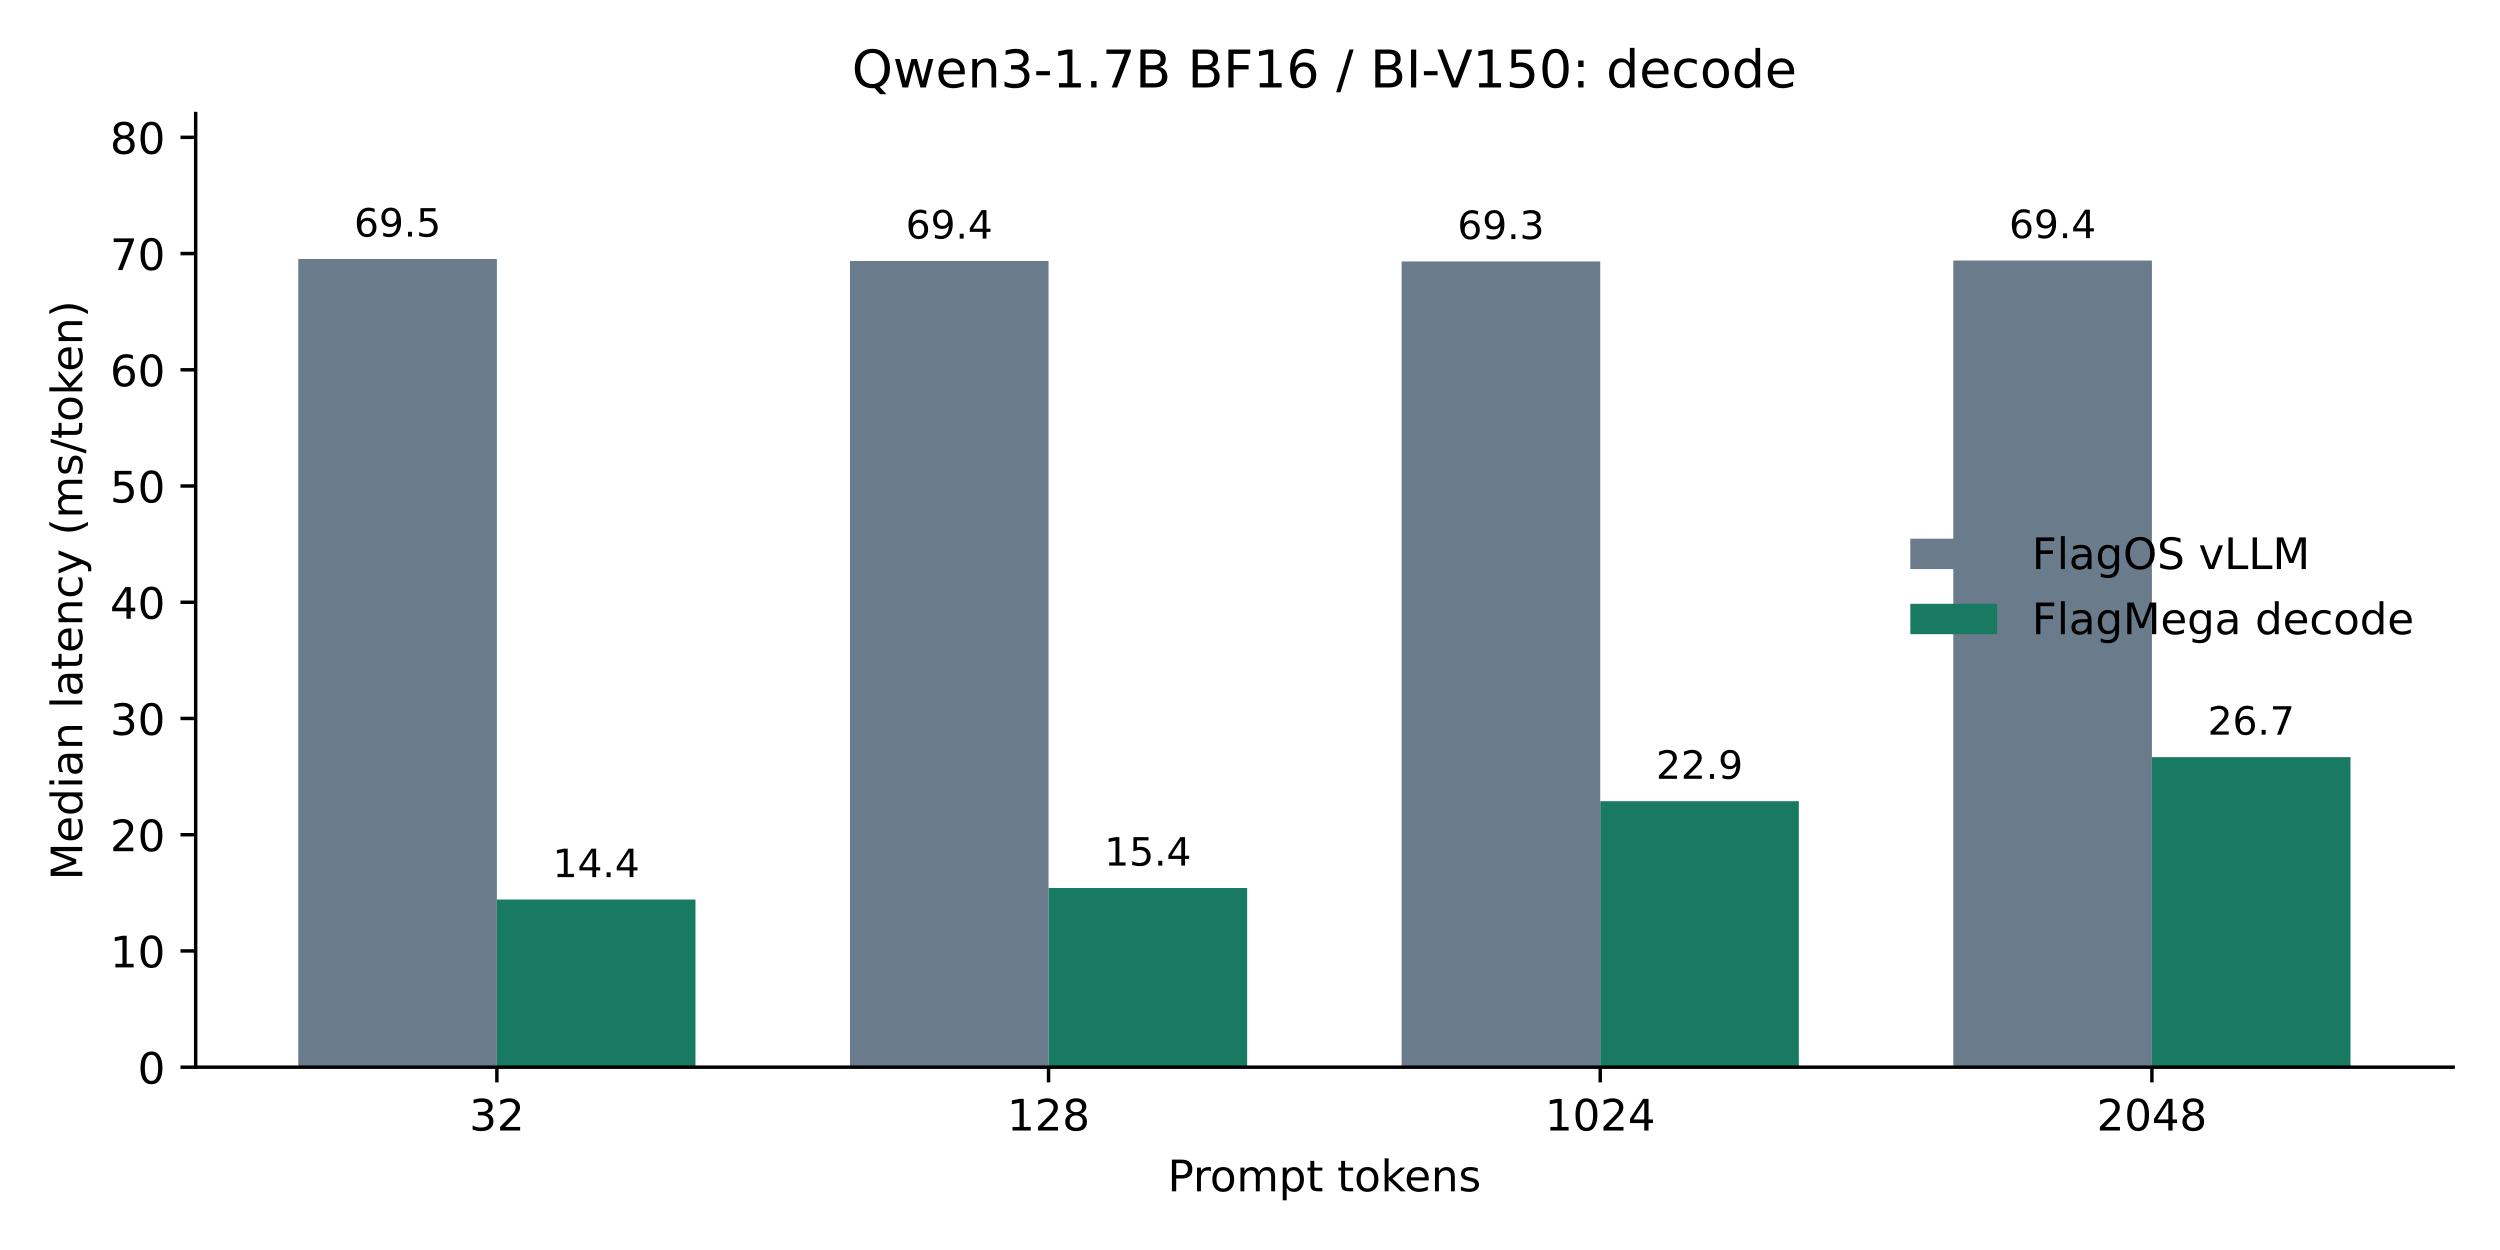
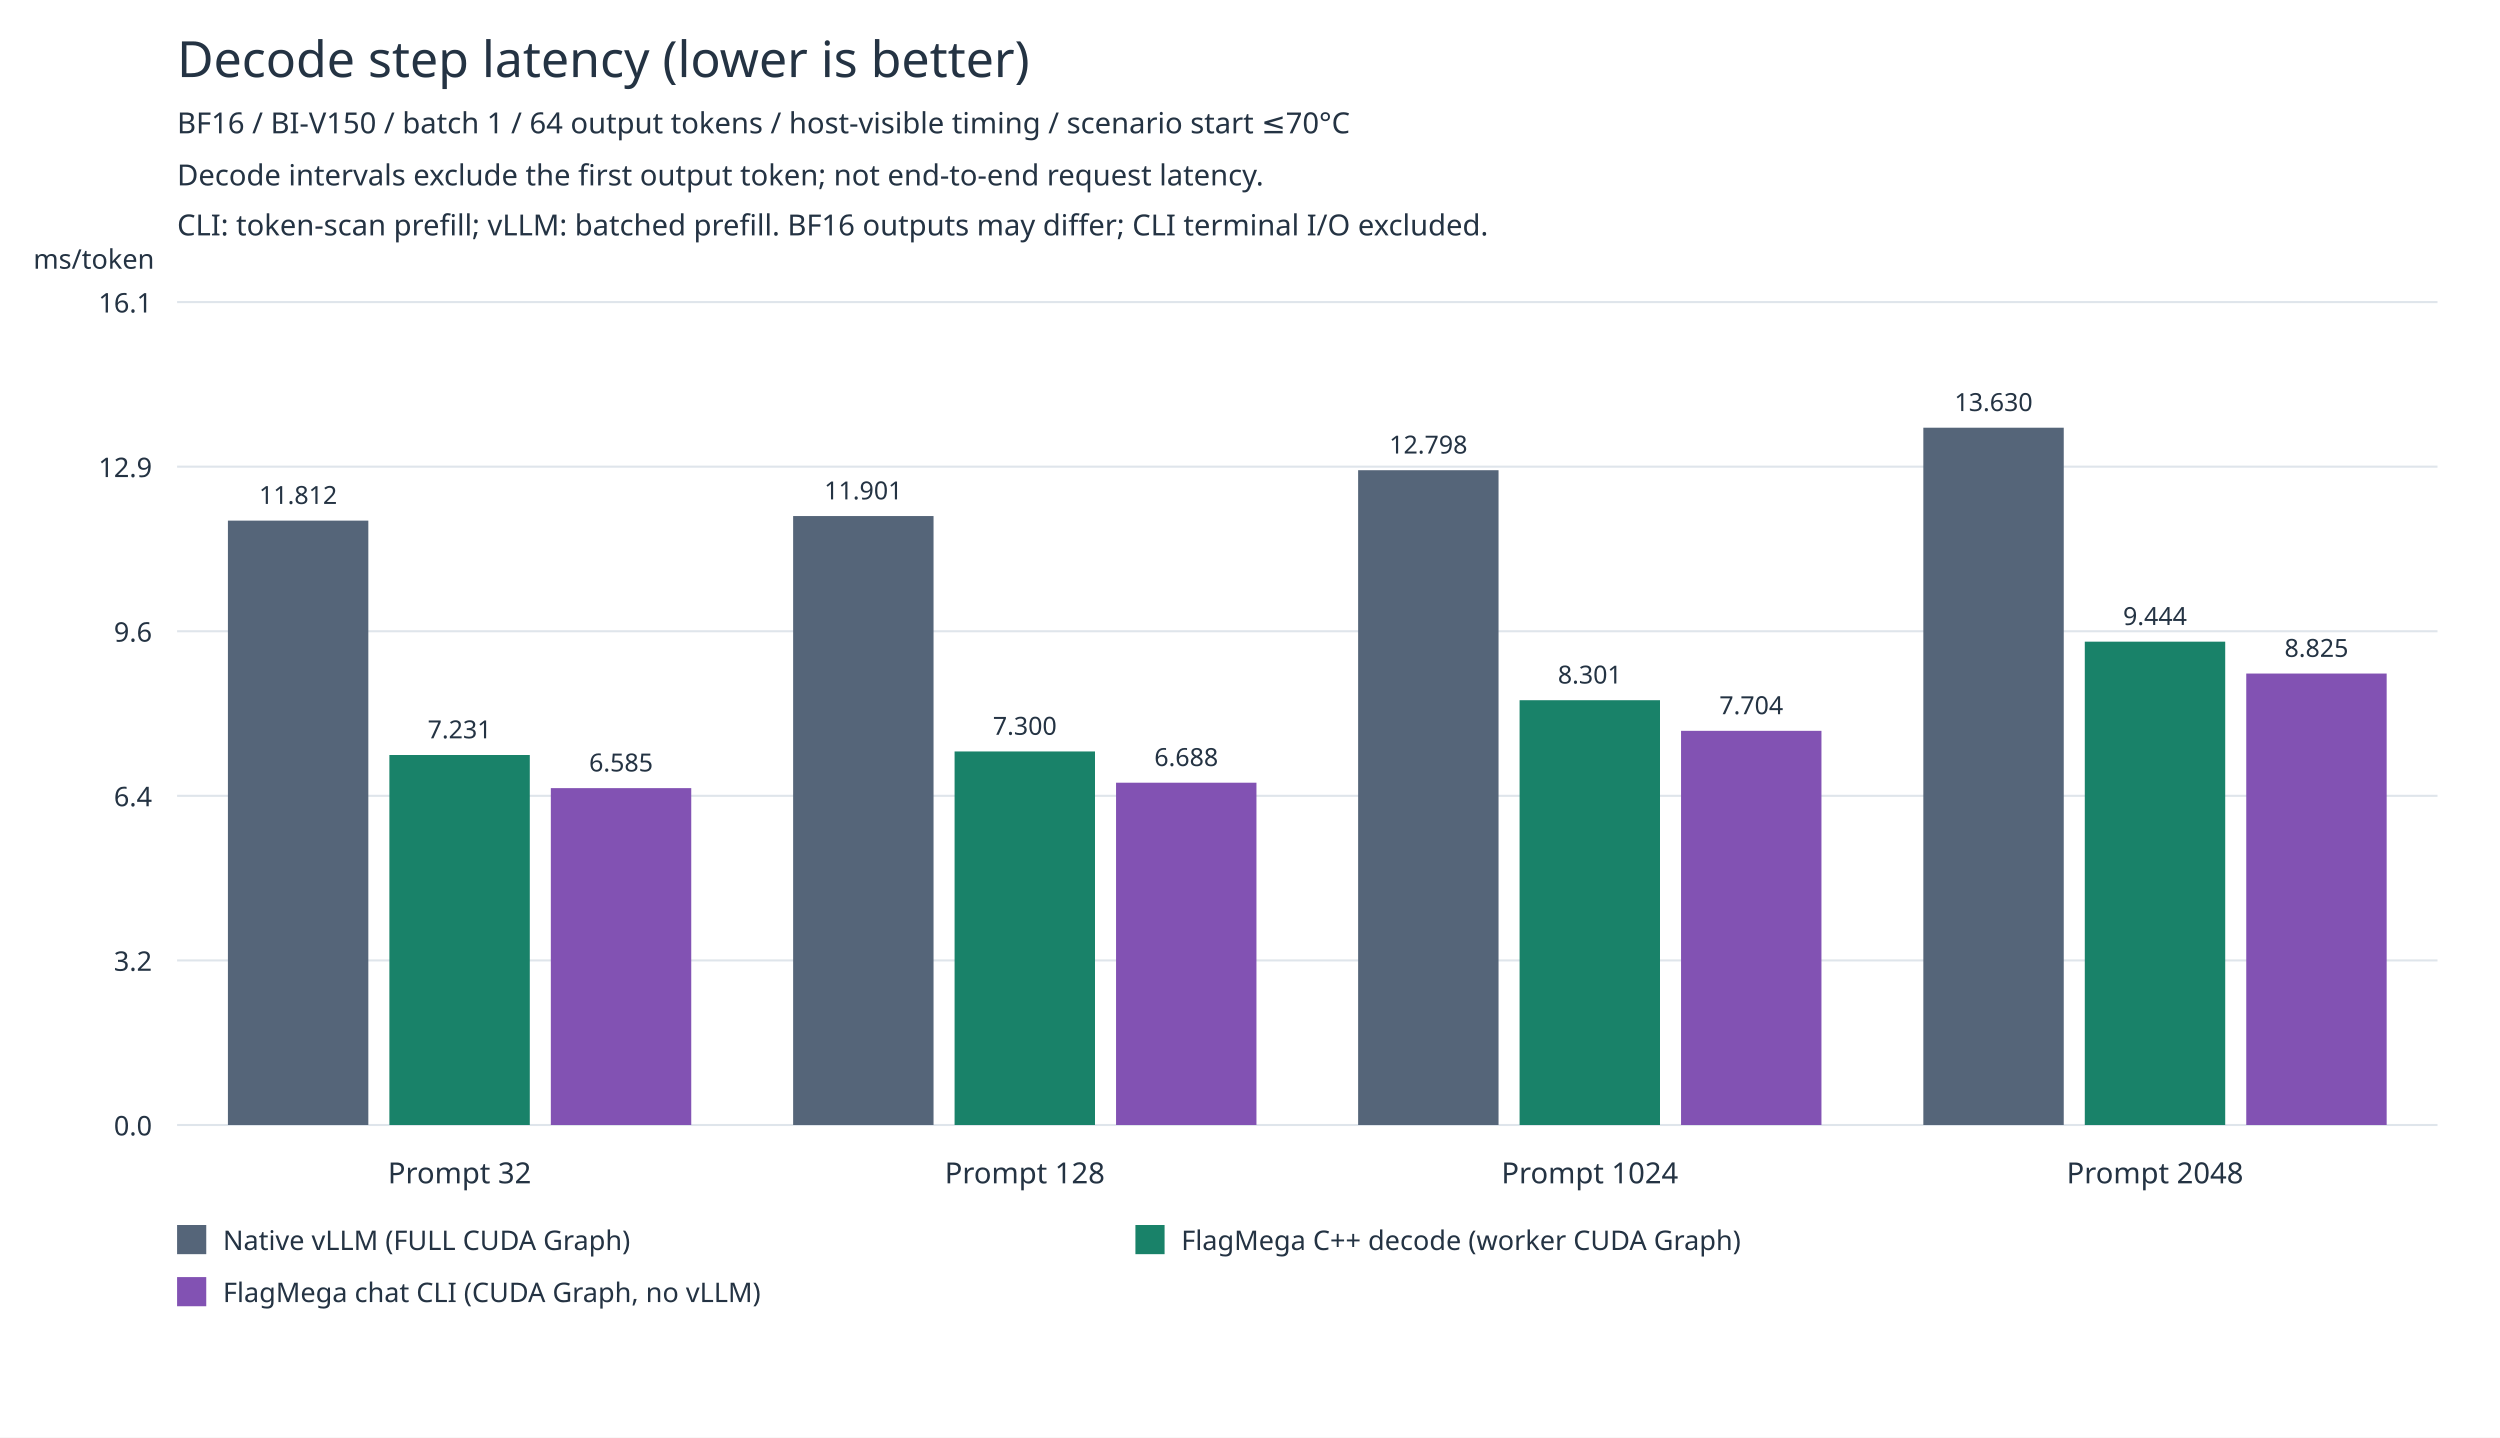
- <svg xmlns="http://www.w3.org/2000/svg" xmlns:xlink="http://www.w3.org/1999/xlink" width="576pt" height="288pt" viewBox="0 0 576 288" version="1.1">
-   <defs>
-     <style type="text/css">*{stroke-linejoin: round; stroke-linecap: butt}</style>
-   </defs>
-   <g id="figure_1">
-     <g id="patch_1">
-       <path d="M 0 288  L 576 288  L 576 0  L 0 0  z " style="fill: #ffffff" />
-     </g>
-     <g id="axes_1">
-       <g id="patch_2">
-         <path d="M 45.082 245.878  L 565.2 245.878  L 565.2 26.16  L 45.082 26.16  z " style="fill: #ffffff" />
-       </g>
-       <g id="patch_3">
-         <path d="M 68.724 245.878  L 114.482 245.878  L 114.482 59.676  L 68.724 59.676  z " clip-path="url(#p044a433e8d)" style="fill: #6a7b8b" />
-       </g>
-       <g id="patch_4">
-         <path d="M 195.83 245.878  L 241.588 245.878  L 241.588 60.129  L 195.83 60.129  z " clip-path="url(#p044a433e8d)" style="fill: #6a7b8b" />
-       </g>
-       <g id="patch_5">
-         <path d="M 322.936 245.878  L 368.694 245.878  L 368.694 60.239  L 322.936 60.239  z " clip-path="url(#p044a433e8d)" style="fill: #6a7b8b" />
-       </g>
-       <g id="patch_6">
-         <path d="M 450.042 245.878  L 495.8 245.878  L 495.8 60.028  L 450.042 60.028  z " clip-path="url(#p044a433e8d)" style="fill: #6a7b8b" />
-       </g>
-       <g id="patch_7">
-         <path d="M 114.482 245.878  L 160.24 245.878  L 160.24 207.253  L 114.482 207.253  z " clip-path="url(#p044a433e8d)" style="fill: #197a62" />
-       </g>
-       <g id="patch_8">
-         <path d="M 241.588 245.878  L 287.346 245.878  L 287.346 204.601  L 241.588 204.601  z " clip-path="url(#p044a433e8d)" style="fill: #197a62" />
-       </g>
-       <g id="patch_9">
-         <path d="M 368.694 245.878  L 414.452 245.878  L 414.452 184.601  L 368.694 184.601  z " clip-path="url(#p044a433e8d)" style="fill: #197a62" />
-       </g>
-       <g id="patch_10">
-         <path d="M 495.8 245.878  L 541.558 245.878  L 541.558 174.436  L 495.8 174.436  z " clip-path="url(#p044a433e8d)" style="fill: #197a62" />
-       </g>
-       <g id="matplotlib.axis_1">
-         <g id="xtick_1">
-           <g id="line2d_1">
-             <defs>
-               <path id="m12b52eb763" d="M 0 0  L 0 3.5  " style="stroke: #000000; stroke-width: 0.8" />
-             </defs>
-             <g>
-               <use xlink:href="#m12b52eb763" x="114.482" y="245.878" style="stroke: #000000; stroke-width: 0.8" />
-             </g>
-           </g>
-           <g id="text_1">
-             <text style="font-size: 10px; font-family: 'DejaVu Sans'; text-anchor: middle" x="114.482" y="260.475" transform="rotate(-0 114.4822 260.4753)">32</text>
-           </g>
-         </g>
-         <g id="xtick_2">
-           <g id="line2d_2">
-             <g>
-               <use xlink:href="#m12b52eb763" x="241.588" y="245.878" style="stroke: #000000; stroke-width: 0.8" />
-             </g>
-           </g>
-           <g id="text_2">
-             <text style="font-size: 10px; font-family: 'DejaVu Sans'; text-anchor: middle" x="241.588" y="260.475" transform="rotate(-0 241.5882 260.4753)">128</text>
-           </g>
-         </g>
-         <g id="xtick_3">
-           <g id="line2d_3">
-             <g>
-               <use xlink:href="#m12b52eb763" x="368.694" y="245.878" style="stroke: #000000; stroke-width: 0.8" />
-             </g>
-           </g>
-           <g id="text_3">
-             <text style="font-size: 10px; font-family: 'DejaVu Sans'; text-anchor: middle" x="368.694" y="260.475" transform="rotate(-0 368.6942 260.4753)">1024</text>
-           </g>
-         </g>
-         <g id="xtick_4">
-           <g id="line2d_4">
-             <g>
-               <use xlink:href="#m12b52eb763" x="495.8" y="245.878" style="stroke: #000000; stroke-width: 0.8" />
-             </g>
-           </g>
-           <g id="text_4">
-             <text style="font-size: 10px; font-family: 'DejaVu Sans'; text-anchor: middle" x="495.8" y="260.475" transform="rotate(-0 495.8001 260.4753)">2048</text>
-           </g>
-         </g>
-         <g id="text_5">
-           <text style="font-size: 10px; font-family: 'DejaVu Sans'; text-anchor: middle" x="305.141" y="274.476" transform="rotate(-0 305.1412 274.4761)">Prompt tokens</text>
-         </g>
-       </g>
-       <g id="matplotlib.axis_2">
-         <g id="ytick_1">
-           <g id="line2d_5">
-             <defs>
-               <path id="m70ca6a31ee" d="M 0 0  L -3.5 0  " style="stroke: #000000; stroke-width: 0.8" />
-             </defs>
-             <g>
-               <use xlink:href="#m70ca6a31ee" x="45.082" y="245.878" style="stroke: #000000; stroke-width: 0.8" />
-             </g>
-           </g>
-           <g id="text_6">
-             <text style="font-size: 10px; font-family: 'DejaVu Sans'; text-anchor: end" x="38.082" y="249.676" transform="rotate(-0 38.08234 249.6765)">0</text>
-           </g>
-         </g>
-         <g id="ytick_2">
-           <g id="line2d_6">
-             <g>
-               <use xlink:href="#m70ca6a31ee" x="45.082" y="219.098" style="stroke: #000000; stroke-width: 0.8" />
-             </g>
-           </g>
-           <g id="text_7">
-             <text style="font-size: 10px; font-family: 'DejaVu Sans'; text-anchor: end" x="38.082" y="222.897" transform="rotate(-0 38.08234 222.8971)">10</text>
-           </g>
-         </g>
-         <g id="ytick_3">
-           <g id="line2d_7">
-             <g>
-               <use xlink:href="#m70ca6a31ee" x="45.082" y="192.319" style="stroke: #000000; stroke-width: 0.8" />
-             </g>
-           </g>
-           <g id="text_8">
-             <text style="font-size: 10px; font-family: 'DejaVu Sans'; text-anchor: end" x="38.082" y="196.118" transform="rotate(-0 38.08234 196.1177)">20</text>
-           </g>
-         </g>
-         <g id="ytick_4">
-           <g id="line2d_8">
-             <g>
-               <use xlink:href="#m70ca6a31ee" x="45.082" y="165.539" style="stroke: #000000; stroke-width: 0.8" />
-             </g>
-           </g>
-           <g id="text_9">
-             <text style="font-size: 10px; font-family: 'DejaVu Sans'; text-anchor: end" x="38.082" y="169.338" transform="rotate(-0 38.08234 169.3383)">30</text>
-           </g>
-         </g>
-         <g id="ytick_5">
-           <g id="line2d_9">
-             <g>
-               <use xlink:href="#m70ca6a31ee" x="45.082" y="138.76" style="stroke: #000000; stroke-width: 0.8" />
-             </g>
-           </g>
-           <g id="text_10">
-             <text style="font-size: 10px; font-family: 'DejaVu Sans'; text-anchor: end" x="38.082" y="142.559" transform="rotate(-0 38.08234 142.5589)">40</text>
-           </g>
-         </g>
-         <g id="ytick_6">
-           <g id="line2d_10">
-             <g>
-               <use xlink:href="#m70ca6a31ee" x="45.082" y="111.981" style="stroke: #000000; stroke-width: 0.8" />
-             </g>
-           </g>
-           <g id="text_11">
-             <text style="font-size: 10px; font-family: 'DejaVu Sans'; text-anchor: end" x="38.082" y="115.78" transform="rotate(-0 38.08234 115.7795)">50</text>
-           </g>
-         </g>
-         <g id="ytick_7">
-           <g id="line2d_11">
-             <g>
-               <use xlink:href="#m70ca6a31ee" x="45.082" y="85.201" style="stroke: #000000; stroke-width: 0.8" />
-             </g>
-           </g>
-           <g id="text_12">
-             <text style="font-size: 10px; font-family: 'DejaVu Sans'; text-anchor: end" x="38.082" y="89" transform="rotate(-0 38.08234 89.00012)">60</text>
-           </g>
-         </g>
-         <g id="ytick_8">
-           <g id="line2d_12">
-             <g>
-               <use xlink:href="#m70ca6a31ee" x="45.082" y="58.422" style="stroke: #000000; stroke-width: 0.8" />
-             </g>
-           </g>
-           <g id="text_13">
-             <text style="font-size: 10px; font-family: 'DejaVu Sans'; text-anchor: end" x="38.082" y="62.221" transform="rotate(-0 38.08234 62.22073)">70</text>
-           </g>
-         </g>
-         <g id="ytick_9">
-           <g id="line2d_13">
-             <g>
-               <use xlink:href="#m70ca6a31ee" x="45.082" y="31.643" style="stroke: #000000; stroke-width: 0.8" />
-             </g>
-           </g>
-           <g id="text_14">
-             <text style="font-size: 10px; font-family: 'DejaVu Sans'; text-anchor: end" x="38.082" y="35.441" transform="rotate(-0 38.08234 35.44133)">80</text>
-           </g>
-         </g>
-         <g id="text_15">
-           <text style="font-size: 10px; font-family: 'DejaVu Sans'; text-anchor: middle" x="18.955" y="136.019" transform="rotate(-90 18.955 136.0188)">Median latency (ms/token)</text>
-         </g>
-       </g>
-       <g id="patch_11">
-         <path d="M 45.082 245.878  L 45.082 26.16  " style="fill: none; stroke: #000000; stroke-width: 0.8; stroke-linejoin: miter; stroke-linecap: square" />
-       </g>
-       <g id="patch_12">
-         <path d="M 45.082 245.878  L 565.2 245.878  " style="fill: none; stroke: #000000; stroke-width: 0.8; stroke-linejoin: miter; stroke-linecap: square" />
-       </g>
-       <g id="text_16">
-         <text style="font-size: 9px; font-family: 'DejaVu Sans'; text-anchor: middle" x="91.603" y="54.514" transform="rotate(-0 91.60313 54.51414)">69.5</text>
-       </g>
-       <g id="text_17">
-         <text style="font-size: 9px; font-family: 'DejaVu Sans'; text-anchor: middle" x="218.709" y="54.967" transform="rotate(-0 218.7091 54.96656)">69.4</text>
-       </g>
-       <g id="text_18">
-         <text style="font-size: 9px; font-family: 'DejaVu Sans'; text-anchor: middle" x="345.815" y="55.077" transform="rotate(-0 345.8151 55.07688)">69.3</text>
-       </g>
-       <g id="text_19">
-         <text style="font-size: 9px; font-family: 'DejaVu Sans'; text-anchor: middle" x="472.921" y="54.866" transform="rotate(-0 472.9211 54.86626)">69.4</text>
-       </g>
-       <g id="text_20">
-         <text style="font-size: 9px; font-family: 'DejaVu Sans'; text-anchor: middle" x="137.361" y="202.091" transform="rotate(-0 137.3613 202.0913)">14.4</text>
-       </g>
-       <g id="text_21">
-         <text style="font-size: 9px; font-family: 'DejaVu Sans'; text-anchor: middle" x="264.467" y="199.439" transform="rotate(-0 264.4673 199.4392)">15.4</text>
-       </g>
-       <g id="text_22">
-         <text style="font-size: 9px; font-family: 'DejaVu Sans'; text-anchor: middle" x="391.573" y="179.439" transform="rotate(-0 391.5732 179.4391)">22.9</text>
-       </g>
-       <g id="text_23">
-         <text style="font-size: 9px; font-family: 'DejaVu Sans'; text-anchor: middle" x="518.679" y="169.274" transform="rotate(-0 518.6792 169.2737)">26.7</text>
-       </g>
-       <g id="text_24">
-         <text style="font-size: 12px; font-family: 'DejaVu Sans'; text-anchor: middle" x="305.141" y="20.16" transform="rotate(-0 305.1412 20.16)">Qwen3-1.7B BF16 / BI-V150: decode</text>
-       </g>
-       <g id="legend_1">
-         <g id="patch_13">
-           <path d="M 440.137 131.116  L 460.137 131.116  L 460.137 124.116  L 440.137 124.116  z " style="fill: #6a7b8b" />
-         </g>
-         <g id="text_25">
-           <text style="font-size: 10px; font-family: 'DejaVu Sans'; text-anchor: start" x="468.137" y="131.116" transform="rotate(-0 468.1375 131.1165)">FlagOS vLLM</text>
-         </g>
-         <g id="patch_14">
-           <path d="M 440.137 146.117  L 460.137 146.117  L 460.137 139.117  L 440.137 139.117  z " style="fill: #197a62" />
-         </g>
-         <g id="text_26">
-           <text style="font-size: 10px; font-family: 'DejaVu Sans'; text-anchor: start" x="468.137" y="146.117" transform="rotate(-0 468.1375 146.1173)">FlagMega decode</text>
-         </g>
-       </g>
-     </g>
+ <svg xmlns="http://www.w3.org/2000/svg" width="1200" height="690" viewBox="0 0 1200 690" role="img">
+   <rect width="100%" height="100%" fill="#ffffff" />
+   <g font-family="sans-serif" fill="#243343">
+     <text x="85" y="37" font-size="24">Decode step latency (lower is better)</text>
+     <text x="85" y="64" font-size="14">BF16 / BI-V150 / batch 1 / 64 output tokens / host-visible timing / scenario start ≤70°C</text>
+     <text x="85" y="89" font-size="14">Decode intervals exclude the first output token; not end-to-end request latency.</text>
+     <text x="85" y="113" font-size="14">CLI: token-scan prefill; vLLM: batched prefill. BF16 outputs may differ; CLI terminal I/O excluded.</text>
+     <path d="M 85 540.0 H 1170" stroke="#dfe5eb" />
+     <text x="73" y="545.0" text-anchor="end" font-size="13">0.0</text>
+     <path d="M 85 461.0 H 1170" stroke="#dfe5eb" />
+     <text x="73" y="466.0" text-anchor="end" font-size="13">3.2</text>
+     <path d="M 85 382.0 H 1170" stroke="#dfe5eb" />
+     <text x="73" y="387.0" text-anchor="end" font-size="13">6.4</text>
+     <path d="M 85 303.0 H 1170" stroke="#dfe5eb" />
+     <text x="73" y="308.0" text-anchor="end" font-size="13">9.6</text>
+     <path d="M 85 224.0 H 1170" stroke="#dfe5eb" />
+     <text x="73" y="229.0" text-anchor="end" font-size="13">12.9</text>
+     <path d="M 85 145.0 H 1170" stroke="#dfe5eb" />
+     <text x="73" y="150.0" text-anchor="end" font-size="13">16.1</text>
+     <rect x="109.4" y="249.9" width="67.4" height="290.1" fill="#556579" />
+     <text x="143.1" y="241.9" text-anchor="middle" font-size="12">11.812</text>
+     <rect x="186.9" y="362.4" width="67.4" height="177.6" fill="#198269" />
+     <text x="220.6" y="354.4" text-anchor="middle" font-size="12">7.231</text>
+     <rect x="264.4" y="378.3" width="67.4" height="161.7" fill="#8252b3" />
+     <text x="298.1" y="370.3" text-anchor="middle" font-size="12">6.585</text>
+     <text x="220.6" y="568" text-anchor="middle" font-size="14">Prompt 32</text>
+     <rect x="380.7" y="247.7" width="67.4" height="292.3" fill="#556579" />
+     <text x="414.4" y="239.7" text-anchor="middle" font-size="12">11.901</text>
+     <rect x="458.2" y="360.7" width="67.4" height="179.3" fill="#198269" />
+     <text x="491.9" y="352.7" text-anchor="middle" font-size="12">7.300</text>
+     <rect x="535.7" y="375.7" width="67.4" height="164.3" fill="#8252b3" />
+     <text x="569.4" y="367.7" text-anchor="middle" font-size="12">6.688</text>
+     <text x="491.9" y="568" text-anchor="middle" font-size="14">Prompt 128</text>
+     <rect x="651.9" y="225.7" width="67.4" height="314.3" fill="#556579" />
+     <text x="685.6" y="217.7" text-anchor="middle" font-size="12">12.798</text>
+     <rect x="729.4" y="336.1" width="67.4" height="203.9" fill="#198269" />
+     <text x="763.1" y="328.1" text-anchor="middle" font-size="12">8.301</text>
+     <rect x="806.9" y="350.8" width="67.4" height="189.2" fill="#8252b3" />
+     <text x="840.6" y="342.8" text-anchor="middle" font-size="12">7.704</text>
+     <text x="763.1" y="568" text-anchor="middle" font-size="14">Prompt 1024</text>
+     <rect x="923.2" y="205.3" width="67.4" height="334.7" fill="#556579" />
+     <text x="956.9" y="197.3" text-anchor="middle" font-size="12">13.630</text>
+     <rect x="1000.7" y="308.0" width="67.4" height="232.0" fill="#198269" />
+     <text x="1034.4" y="300.0" text-anchor="middle" font-size="12">9.444</text>
+     <rect x="1078.2" y="323.3" width="67.4" height="216.7" fill="#8252b3" />
+     <text x="1111.9" y="315.3" text-anchor="middle" font-size="12">8.825</text>
+     <text x="1034.4" y="568" text-anchor="middle" font-size="14">Prompt 2048</text>
+     <text x="16" y="129" font-size="13">ms/token</text>
+     <rect x="85" y="588" width="14" height="14" fill="#556579" />
+     <text x="107" y="600" font-size="13">Native vLLM (FULL CUDA Graph)</text>
+     <rect x="545" y="588" width="14" height="14" fill="#198269" />
+     <text x="567" y="600" font-size="13">FlagMega C++ decode (worker CUDA Graph)</text>
+     <rect x="85" y="613" width="14" height="14" fill="#8252b3" />
+     <text x="107" y="625" font-size="13">FlagMega chat CLI (CUDA Graph, no vLLM)</text>
  </g>
-   <defs>
-     <clipPath id="p044a433e8d">
-       <rect x="45.082" y="26.16" width="520.118" height="219.718" />
-     </clipPath>
-   </defs>
</svg>
